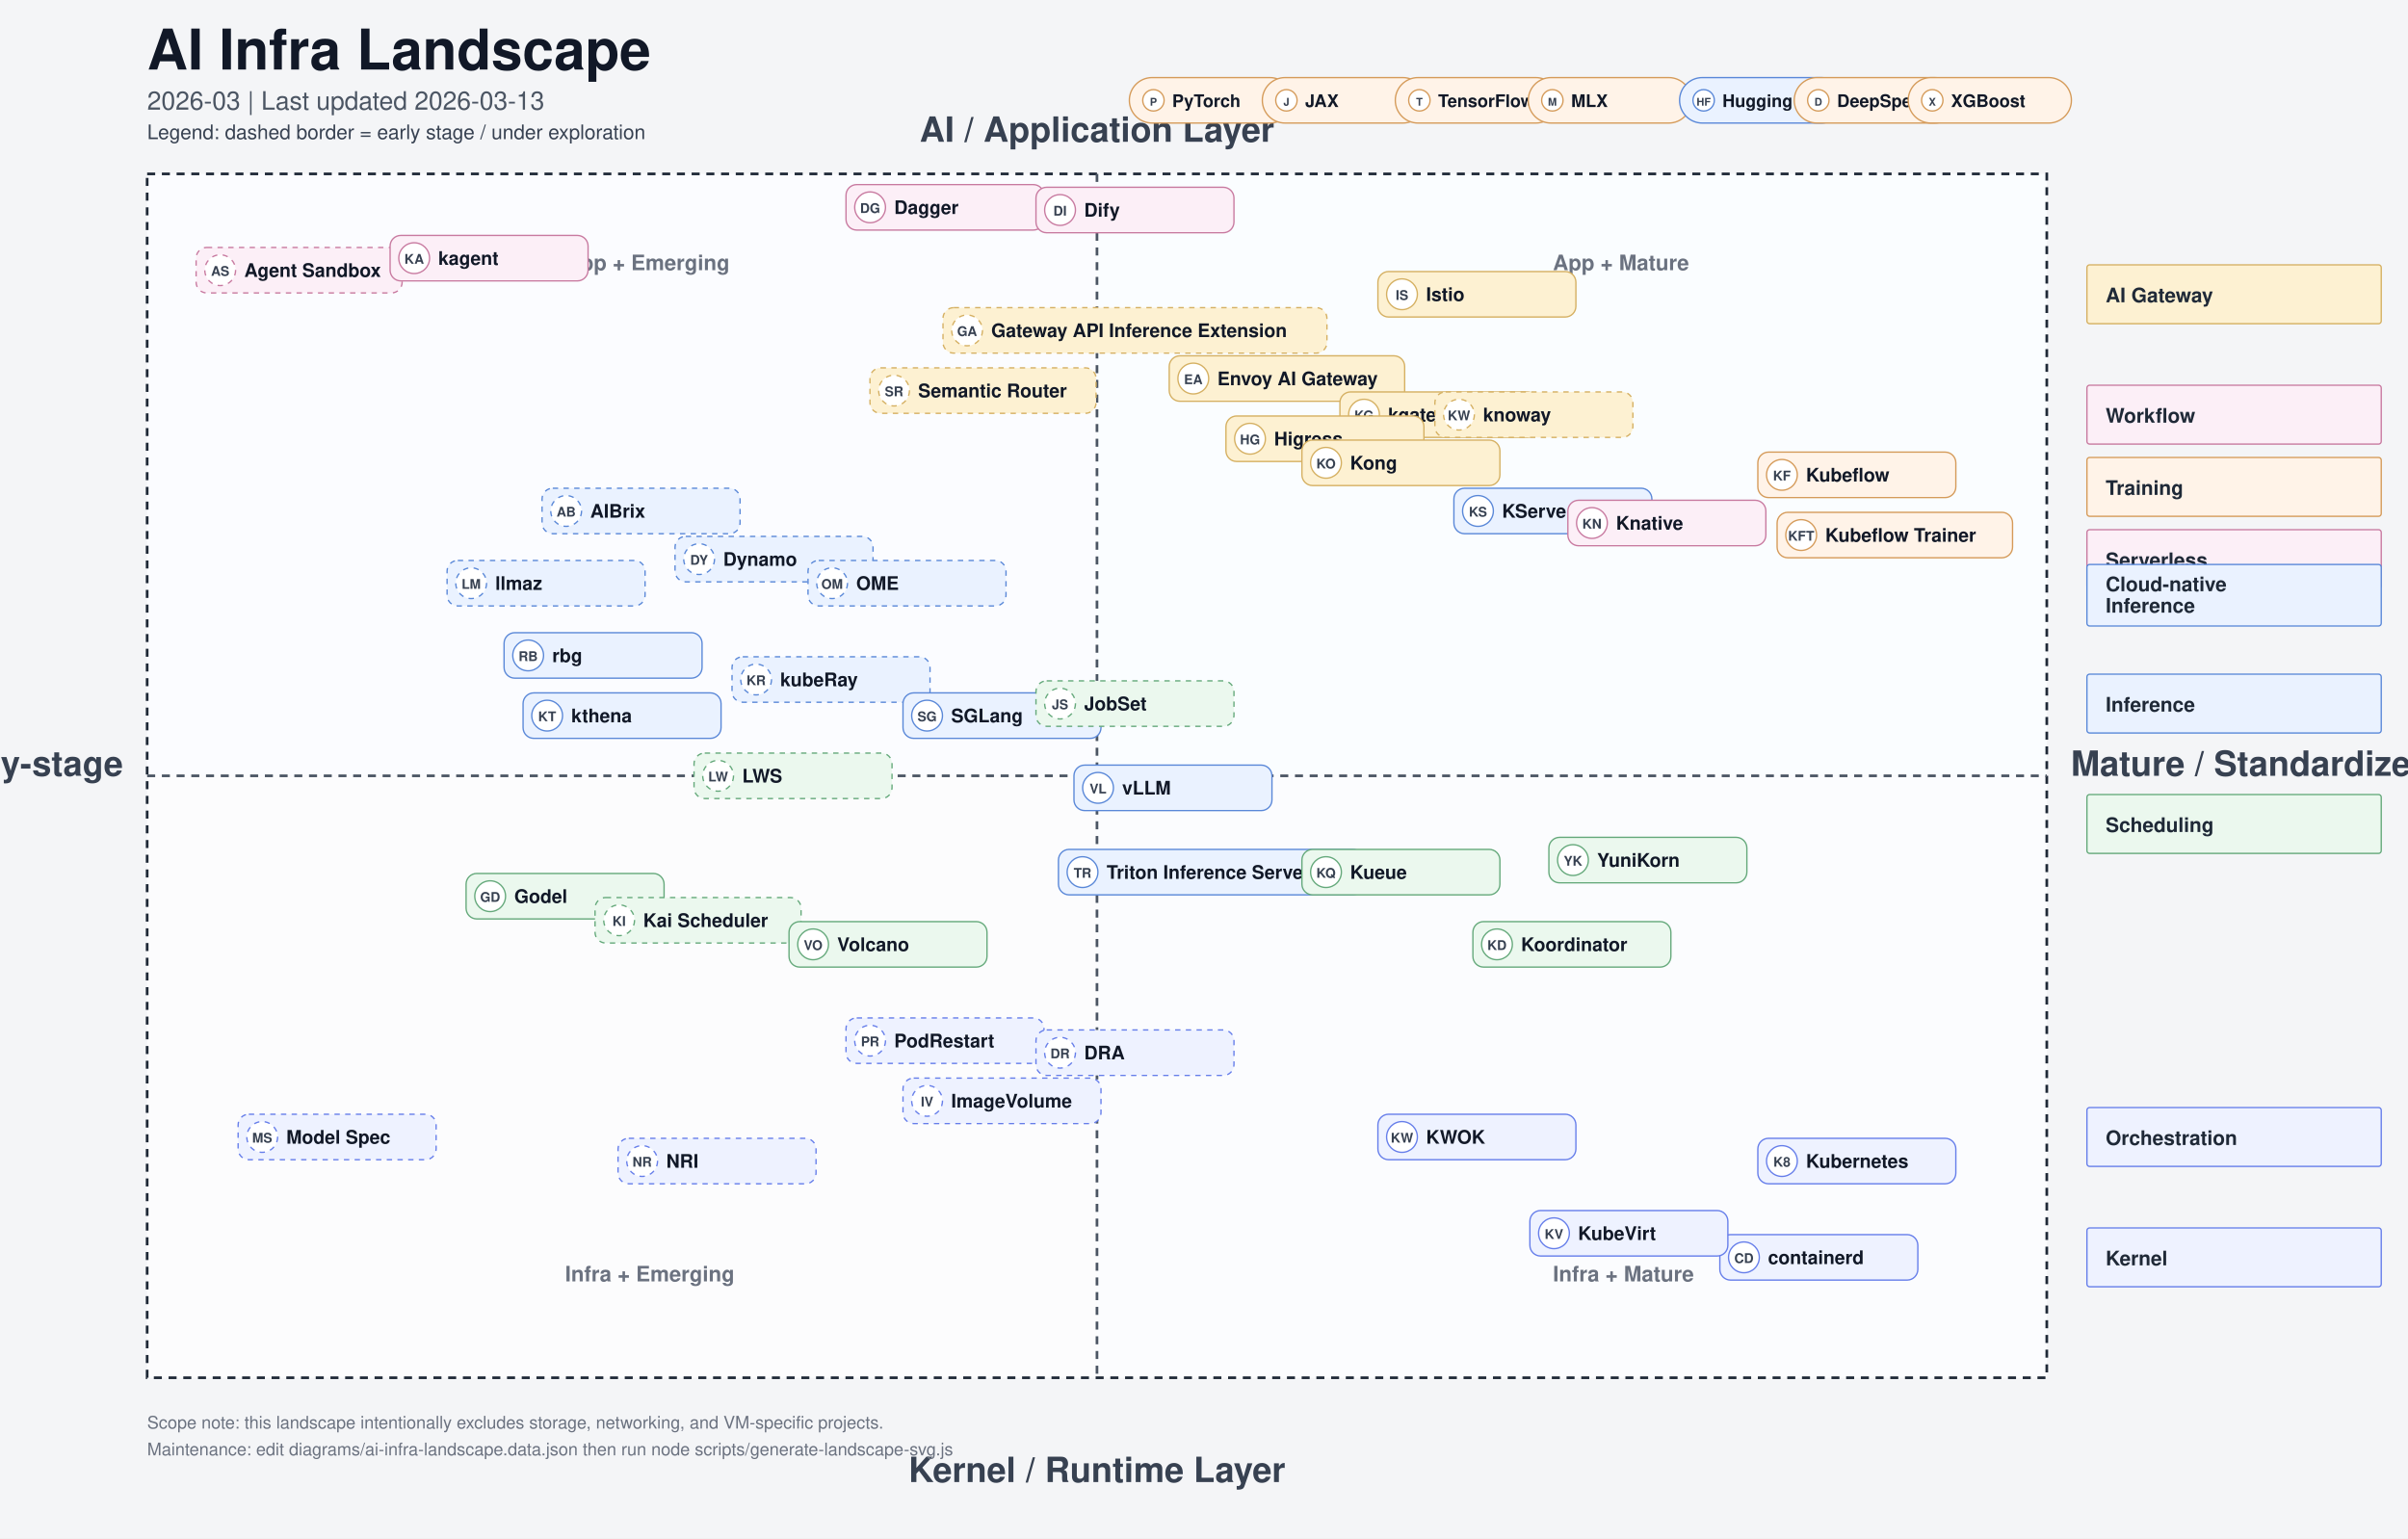
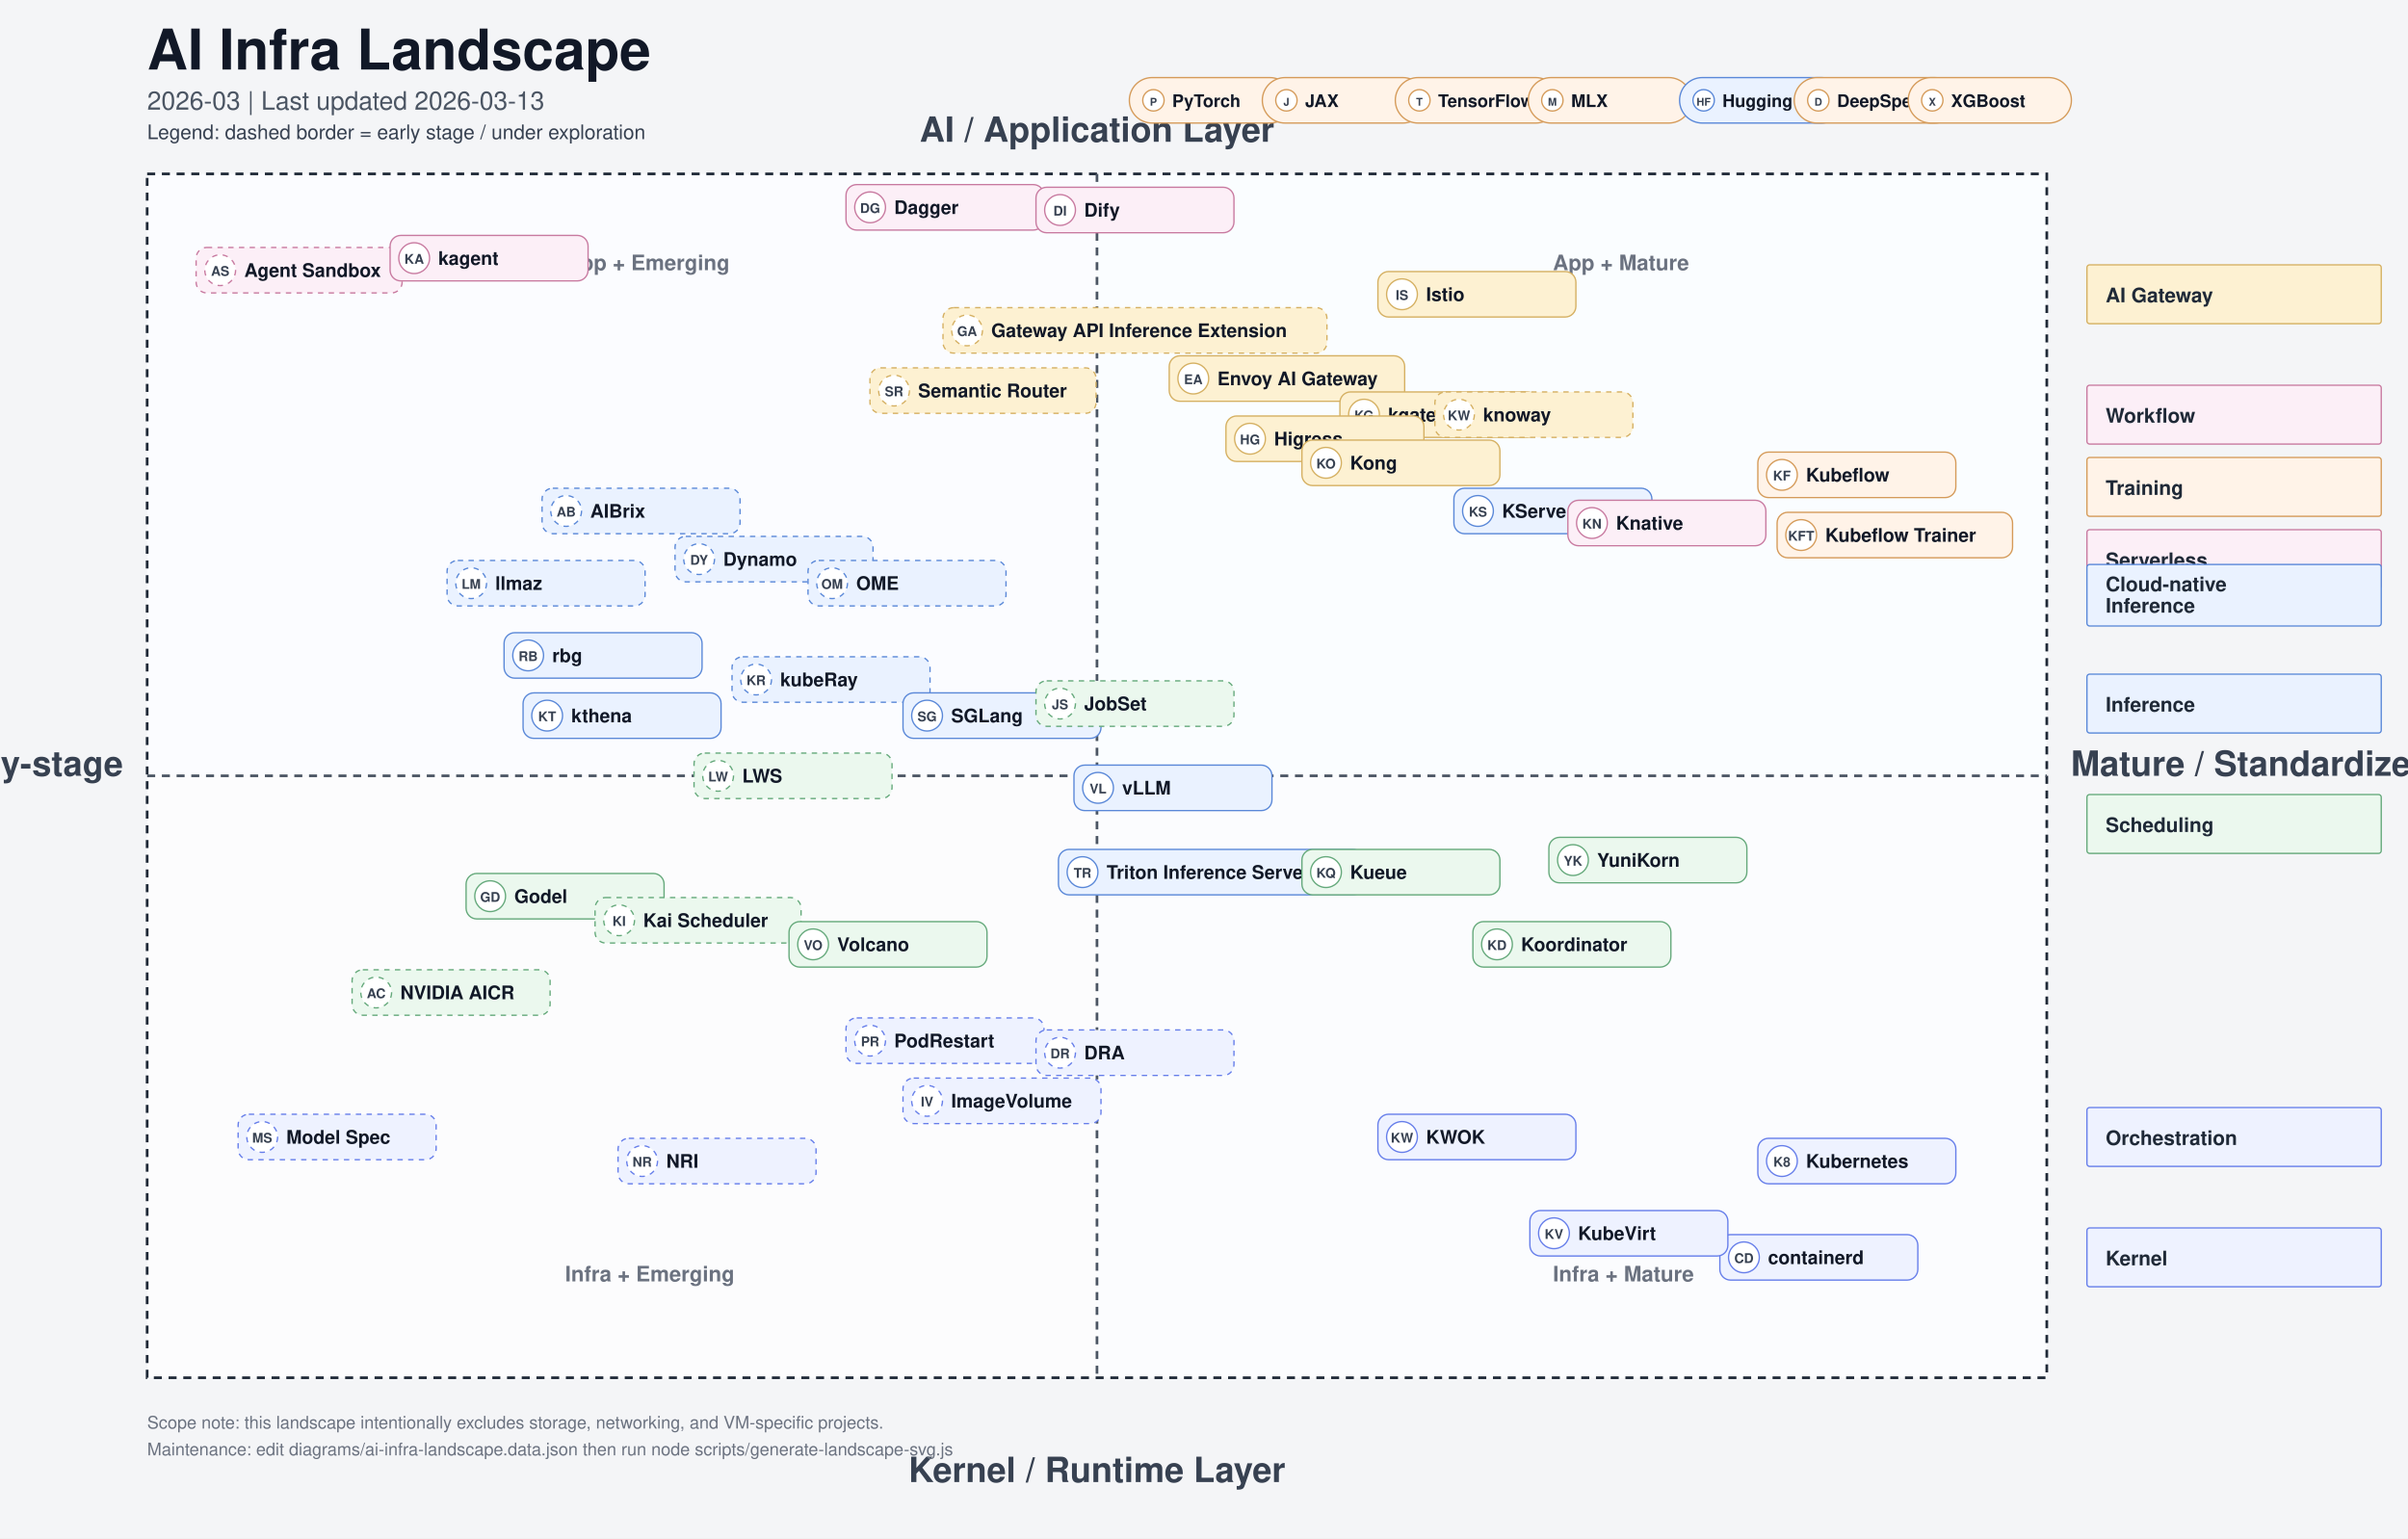
<svg xmlns="http://www.w3.org/2000/svg" width="1800" height="1150" viewBox="0 0 1800 1150" role="img" aria-labelledby="title desc">
  <defs>
    <style>
      .title { font: 700 42px ui-sans-serif, -apple-system, Segoe UI, Helvetica, Arial, sans-serif; fill: #111827; }
      .subtitle { font: 500 19px ui-sans-serif, -apple-system, Segoe UI, Helvetica, Arial, sans-serif; fill: #4b5563; }
      .axis-label { font: 600 26px ui-sans-serif, -apple-system, Segoe UI, Helvetica, Arial, sans-serif; fill: #374151; }
      .quad-label { font: 600 16px ui-sans-serif, -apple-system, Segoe UI, Helvetica, Arial, sans-serif; fill: #6b7280; }
      .legend { font: 500 15px ui-sans-serif, -apple-system, Segoe UI, Helvetica, Arial, sans-serif; fill: #374151; }
      .project-label { font: 600 14px ui-sans-serif, -apple-system, Segoe UI, Helvetica, Arial, sans-serif; fill: #111827; }
      .logo { font: 700 10px ui-sans-serif, -apple-system, Segoe UI, Helvetica, Arial, sans-serif; fill: #374151; }
      .ecosystem-label { font: 600 13px ui-sans-serif, -apple-system, Segoe UI, Helvetica, Arial, sans-serif; fill: #111827; }
      .ecosystem-logo { font: 700 8px ui-sans-serif, -apple-system, Segoe UI, Helvetica, Arial, sans-serif; fill: #374151; }
      .note-label { font: 600 15px ui-sans-serif, -apple-system, Segoe UI, Helvetica, Arial, sans-serif; fill: #1f2937; }
      .project-early rect,
      .project-early circle { stroke-dasharray: 4 4; }
      .footer { font: 500 13px ui-sans-serif, -apple-system, Segoe UI, Helvetica, Arial, sans-serif; fill: #6b7280; }
    </style>
  </defs>
  <rect x="0" y="0" width="1800" height="1150" fill="#f4f5f7" />
  <text x="110" y="52" class="title">AI Infra Landscape</text>
  <text x="110" y="82" class="subtitle">2026-03 | Last updated 2026-03-13</text>
  <rect x="110" y="130" width="710" height="450" fill="#FBFCFF" />
  <rect x="820" y="130" width="710" height="450" fill="#FAFDFF" />
  <rect x="110" y="580" width="710" height="450" fill="#FCFCFD" />
  <rect x="820" y="580" width="710" height="450" fill="#FBFCFE" />
  <rect x="110" y="130" width="1420" height="900" fill="none" stroke="#1f2937" stroke-width="2" stroke-dasharray="6 5" />
  <line x1="820" y1="130" x2="820" y2="1030" stroke="#4b5563" stroke-width="2" stroke-dasharray="6 5" />
  <line x1="110" y1="580" x2="1530" y2="580" stroke="#4b5563" stroke-width="2" stroke-dasharray="6 5" />
  <text x="820" y="106" text-anchor="middle" class="axis-label">AI / Application Layer</text>
  <text x="820" y="1108" text-anchor="middle" class="axis-label">Kernel / Runtime Layer</text>
  <text x="92" y="580" text-anchor="end" class="axis-label">Prototype / Early-stage</text>
  <text x="1548" y="580" class="axis-label">Mature / Standardized</text>
  <text x="422.4" y="202" class="quad-label">App + Emerging</text>
  <text x="1160.8" y="202" class="quad-label">App + Mature</text>
  <text x="422.4" y="958" class="quad-label">Infra + Emerging</text>
  <text x="1160.8" y="958" class="quad-label">Infra + Mature</text>
  <text x="110" y="104" class="legend">Legend: dashed border = early stage / under exploration</text>
  <g class="ecosystem-item" transform="translate(844.2, 58)">
    <rect x="0" y="0" width="122" height="34" rx="17" fill="#FFF3E8" stroke="#D59B5A" />
    <circle cx="18" cy="17" r="8" fill="white" stroke="#D59B5A" />
    <text x="18" y="21" text-anchor="middle" class="ecosystem-logo">P</text>
    <text x="32" y="22" class="ecosystem-label">PyTorch</text>
  </g>
  <g class="ecosystem-item" transform="translate(943.6, 58)">
    <rect x="0" y="0" width="122" height="34" rx="17" fill="#FFF3E8" stroke="#D59B5A" />
    <circle cx="18" cy="17" r="8" fill="white" stroke="#D59B5A" />
    <text x="18" y="21" text-anchor="middle" class="ecosystem-logo">J</text>
    <text x="32" y="22" class="ecosystem-label">JAX</text>
  </g>
  <g class="ecosystem-item" transform="translate(1043.0, 58)">
    <rect x="0" y="0" width="122" height="34" rx="17" fill="#FFF3E8" stroke="#D59B5A" />
    <circle cx="18" cy="17" r="8" fill="white" stroke="#D59B5A" />
    <text x="18" y="21" text-anchor="middle" class="ecosystem-logo">T</text>
    <text x="32" y="22" class="ecosystem-label">TensorFlow</text>
  </g>
  <g class="ecosystem-item" transform="translate(1142.4, 58)">
    <rect x="0" y="0" width="122" height="34" rx="17" fill="#FFF3E8" stroke="#D59B5A" />
    <circle cx="18" cy="17" r="8" fill="white" stroke="#D59B5A" />
    <text x="18" y="21" text-anchor="middle" class="ecosystem-logo">M</text>
    <text x="32" y="22" class="ecosystem-label">MLX</text>
  </g>
  <g class="ecosystem-item" transform="translate(1255.5, 58)">
    <rect x="0" y="0" width="123" height="34" rx="17" fill="#EAF2FF" stroke="#5A88D8" />
    <circle cx="18" cy="17" r="8" fill="white" stroke="#5A88D8" />
    <text x="18" y="21" text-anchor="middle" class="ecosystem-logo">HF</text>
    <text x="32" y="22" class="ecosystem-label">Hugging Face</text>
  </g>
  <g class="ecosystem-item" transform="translate(1341.2, 58)">
    <rect x="0" y="0" width="122" height="34" rx="17" fill="#FFF3E8" stroke="#D59B5A" />
    <circle cx="18" cy="17" r="8" fill="white" stroke="#D59B5A" />
    <text x="18" y="21" text-anchor="middle" class="ecosystem-logo">D</text>
    <text x="32" y="22" class="ecosystem-label">DeepSpeed</text>
  </g>
  <g class="ecosystem-item" transform="translate(1426.4, 58)">
    <rect x="0" y="0" width="122" height="34" rx="17" fill="#FFF3E8" stroke="#D59B5A" />
    <circle cx="18" cy="17" r="8" fill="white" stroke="#D59B5A" />
    <text x="18" y="21" text-anchor="middle" class="ecosystem-logo">X</text>
    <text x="32" y="22" class="ecosystem-label">XGBoost</text>
  </g>
  <g class="project project-early" data-name="Agent Sandbox">
    <rect x="146.6" y="185.0" width="154" height="34" rx="8" fill="#FCEFF7" stroke="#C87AA0" />
    <circle cx="164.6" cy="202.0" r="11.5" fill="white" stroke="#C87AA0" />
    <text x="164.6" y="206.2" text-anchor="middle" class="logo">AS</text>
    <text x="182.6" y="207.0" class="project-label">Agent Sandbox</text>
  </g>
  <g class="project" data-name="kagent">
    <rect x="291.6" y="176.0" width="148" height="34" rx="8" fill="#FCEFF7" stroke="#C87AA0" />
    <circle cx="309.6" cy="193.0" r="11.5" fill="white" stroke="#C87AA0" />
    <text x="309.6" y="197.2" text-anchor="middle" class="logo">KA</text>
    <text x="327.6" y="198.0" class="project-label">kagent</text>
  </g>
  <g class="project" data-name="Dagger">
    <rect x="632.4" y="138.0" width="148" height="34" rx="8" fill="#FCEFF7" stroke="#C87AA0" />
    <circle cx="650.4" cy="155.0" r="11.5" fill="white" stroke="#C87AA0" />
    <text x="650.4" y="159.2" text-anchor="middle" class="logo">DG</text>
    <text x="668.4" y="160.0" class="project-label">Dagger</text>
  </g>
  <g class="project" data-name="Dify">
    <rect x="774.4" y="140.0" width="148" height="34" rx="8" fill="#FCEFF7" stroke="#C87AA0" />
    <circle cx="792.4" cy="157.0" r="11.5" fill="white" stroke="#C87AA0" />
    <text x="792.4" y="161.2" text-anchor="middle" class="logo">DI</text>
    <text x="810.4" y="162.0" class="project-label">Dify</text>
  </g>
  <g class="project project-early" data-name="AIBrix">
    <rect x="405.2" y="365.0" width="148" height="34" rx="8" fill="#EAF2FF" stroke="#5A88D8" />
    <circle cx="423.2" cy="382.0" r="11.5" fill="white" stroke="#5A88D8" />
    <text x="423.2" y="386.2" text-anchor="middle" class="logo">AB</text>
    <text x="441.2" y="387.0" class="project-label">AIBrix</text>
  </g>
  <g class="project project-early" data-name="Dynamo">
    <rect x="504.6" y="401.0" width="148" height="34" rx="8" fill="#EAF2FF" stroke="#5A88D8" />
    <circle cx="522.6" cy="418.0" r="11.5" fill="white" stroke="#5A88D8" />
    <text x="522.6" y="422.2" text-anchor="middle" class="logo">DY</text>
    <text x="540.6" y="423.0" class="project-label">Dynamo</text>
  </g>
  <g class="project project-early" data-name="OME">
    <rect x="604.0" y="419.0" width="148" height="34" rx="8" fill="#EAF2FF" stroke="#5A88D8" />
    <circle cx="622.0" cy="436.0" r="11.5" fill="white" stroke="#5A88D8" />
    <text x="622.0" y="440.2" text-anchor="middle" class="logo">OM</text>
    <text x="640.0" y="441.0" class="project-label">OME</text>
  </g>
  <g class="project project-early" data-name="llmaz">
    <rect x="334.2" y="419.0" width="148" height="34" rx="8" fill="#EAF2FF" stroke="#5A88D8" />
    <circle cx="352.2" cy="436.0" r="11.5" fill="white" stroke="#5A88D8" />
    <text x="352.2" y="440.2" text-anchor="middle" class="logo">LM</text>
    <text x="370.2" y="441.0" class="project-label">llmaz</text>
  </g>
  <g class="project" data-name="rbg">
    <rect x="376.8" y="473.0" width="148" height="34" rx="8" fill="#EAF2FF" stroke="#5A88D8" />
    <circle cx="394.8" cy="490.0" r="11.5" fill="white" stroke="#5A88D8" />
    <text x="394.8" y="494.2" text-anchor="middle" class="logo">RB</text>
    <text x="412.8" y="495.0" class="project-label">rbg</text>
  </g>
  <g class="project" data-name="kthena">
    <rect x="391.0" y="518.0" width="148" height="34" rx="8" fill="#EAF2FF" stroke="#5A88D8" />
    <circle cx="409.0" cy="535.0" r="11.5" fill="white" stroke="#5A88D8" />
    <text x="409.0" y="539.2" text-anchor="middle" class="logo">KT</text>
    <text x="427.0" y="540.0" class="project-label">kthena</text>
  </g>
  <g class="project project-early" data-name="kubeRay">
    <rect x="547.2" y="491.0" width="148" height="34" rx="8" fill="#EAF2FF" stroke="#5A88D8" />
    <circle cx="565.2" cy="508.0" r="11.5" fill="white" stroke="#5A88D8" />
    <text x="565.2" y="512.2" text-anchor="middle" class="logo">KR</text>
    <text x="583.2" y="513.0" class="project-label">kubeRay</text>
  </g>
  <g class="project project-early" data-name="Semantic Router">
    <rect x="650.3" y="275.0" width="169" height="34" rx="8" fill="#FDF1D2" stroke="#D5B062" />
    <circle cx="668.3" cy="292.0" r="11.5" fill="white" stroke="#D5B062" />
    <text x="668.3" y="296.2" text-anchor="middle" class="logo">SR</text>
    <text x="686.3" y="297.0" class="project-label">Semantic Router</text>
  </g>
  <g class="project project-early" data-name="Gateway API Inference Extension">
    <rect x="704.9" y="230.0" width="287" height="34" rx="8" fill="#FDF1D2" stroke="#D5B062" />
    <circle cx="722.9" cy="247.0" r="11.5" fill="white" stroke="#D5B062" />
    <text x="722.9" y="251.2" text-anchor="middle" class="logo">GA</text>
    <text x="740.9" y="252.0" class="project-label">Gateway API Inference Extension</text>
  </g>
  <g class="project" data-name="Envoy AI Gateway">
    <rect x="874.0" y="266.0" width="176" height="34" rx="8" fill="#FDF1D2" stroke="#D5B062" />
    <circle cx="892.0" cy="283.0" r="11.5" fill="white" stroke="#D5B062" />
    <text x="892.0" y="287.2" text-anchor="middle" class="logo">EA</text>
    <text x="910.0" y="288.0" class="project-label">Envoy AI Gateway</text>
  </g>
  <g class="project" data-name="kgateway">
    <rect x="1001.6" y="293.0" width="148" height="34" rx="8" fill="#FDF1D2" stroke="#D5B062" />
    <circle cx="1019.6" cy="310.0" r="11.5" fill="white" stroke="#D5B062" />
    <text x="1019.6" y="314.2" text-anchor="middle" class="logo">KG</text>
    <text x="1037.6" y="315.0" class="project-label">kgateway</text>
  </g>
  <g class="project project-early" data-name="knoway">
    <rect x="1072.6" y="293.0" width="148" height="34" rx="8" fill="#FDF1D2" stroke="#D5B062" />
    <circle cx="1090.6" cy="310.0" r="11.5" fill="white" stroke="#D5B062" />
    <text x="1090.6" y="314.2" text-anchor="middle" class="logo">KW</text>
    <text x="1108.6" y="315.0" class="project-label">knoway</text>
  </g>
  <g class="project" data-name="Higress">
    <rect x="916.4" y="311.0" width="148" height="34" rx="8" fill="#FDF1D2" stroke="#D5B062" />
    <circle cx="934.4" cy="328.0" r="11.5" fill="white" stroke="#D5B062" />
    <text x="934.4" y="332.2" text-anchor="middle" class="logo">HG</text>
    <text x="952.4" y="333.0" class="project-label">Higress</text>
  </g>
  <g class="project" data-name="Kong">
    <rect x="973.2" y="329.0" width="148" height="34" rx="8" fill="#FDF1D2" stroke="#D5B062" />
    <circle cx="991.2" cy="346.0" r="11.5" fill="white" stroke="#D5B062" />
    <text x="991.2" y="350.2" text-anchor="middle" class="logo">KO</text>
    <text x="1009.2" y="351.0" class="project-label">Kong</text>
  </g>
  <g class="project" data-name="Istio">
    <rect x="1030.0" y="203.0" width="148" height="34" rx="8" fill="#FDF1D2" stroke="#D5B062" />
    <circle cx="1048.0" cy="220.0" r="11.5" fill="white" stroke="#D5B062" />
    <text x="1048.0" y="224.2" text-anchor="middle" class="logo">IS</text>
    <text x="1066.0" y="225.0" class="project-label">Istio</text>
  </g>
  <g class="project" data-name="KServe">
    <rect x="1086.8" y="365.0" width="148" height="34" rx="8" fill="#EAF2FF" stroke="#5A88D8" />
    <circle cx="1104.8" cy="382.0" r="11.5" fill="white" stroke="#5A88D8" />
    <text x="1104.8" y="386.2" text-anchor="middle" class="logo">KS</text>
    <text x="1122.8" y="387.0" class="project-label">KServe</text>
  </g>
  <g class="project" data-name="Knative">
    <rect x="1172.0" y="374.0" width="148" height="34" rx="8" fill="#FCEFF7" stroke="#C87AA0" />
    <circle cx="1190.0" cy="391.0" r="11.5" fill="white" stroke="#C87AA0" />
    <text x="1190.0" y="395.2" text-anchor="middle" class="logo">KN</text>
    <text x="1208.0" y="396.0" class="project-label">Knative</text>
  </g>
  <g class="project" data-name="Kubeflow">
    <rect x="1314.0" y="338.0" width="148" height="34" rx="8" fill="#FFF3E8" stroke="#D59B5A" />
    <circle cx="1332.0" cy="355.0" r="11.5" fill="white" stroke="#D59B5A" />
    <text x="1332.0" y="359.2" text-anchor="middle" class="logo">KF</text>
    <text x="1350.0" y="360.0" class="project-label">Kubeflow</text>
  </g>
  <g class="project" data-name="Kubeflow Trainer">
    <rect x="1328.4" y="383.0" width="176" height="34" rx="8" fill="#FFF3E8" stroke="#D59B5A" />
    <circle cx="1346.4" cy="400.0" r="11.5" fill="white" stroke="#D59B5A" />
    <text x="1346.4" y="404.2" text-anchor="middle" class="logo">KFT</text>
    <text x="1364.4" y="405.0" class="project-label">Kubeflow Trainer</text>
  </g>
  <g class="project" data-name="SGLang">
    <rect x="675.0" y="518.0" width="148" height="34" rx="8" fill="#EAF2FF" stroke="#5A88D8" />
    <circle cx="693.0" cy="535.0" r="11.5" fill="white" stroke="#5A88D8" />
    <text x="693.0" y="539.2" text-anchor="middle" class="logo">SG</text>
    <text x="711.0" y="540.0" class="project-label">SGLang</text>
  </g>
  <g class="project" data-name="vLLM">
    <rect x="802.8" y="572.0" width="148" height="34" rx="8" fill="#EAF2FF" stroke="#5A88D8" />
    <circle cx="820.8" cy="589.0" r="11.5" fill="white" stroke="#5A88D8" />
    <text x="820.8" y="593.2" text-anchor="middle" class="logo">VL</text>
    <text x="838.8" y="594.0" class="project-label">vLLM</text>
  </g>
  <g class="project" data-name="Triton Inference Server">
    <rect x="791.2" y="635.0" width="228" height="34" rx="8" fill="#EAF2FF" stroke="#5A88D8" />
    <circle cx="809.2" cy="652.0" r="11.5" fill="white" stroke="#5A88D8" />
    <text x="809.2" y="656.2" text-anchor="middle" class="logo">TR</text>
    <text x="827.2" y="657.0" class="project-label">Triton Inference Server</text>
  </g>
  <g class="project project-early" data-name="LWS">
    <rect x="518.8" y="563.0" width="148" height="34" rx="8" fill="#EBF8EE" stroke="#65A97B" />
    <circle cx="536.8" cy="580.0" r="11.5" fill="white" stroke="#65A97B" />
    <text x="536.8" y="584.2" text-anchor="middle" class="logo">LW</text>
    <text x="554.8" y="585.0" class="project-label">LWS</text>
  </g>
  <g class="project project-early" data-name="JobSet">
    <rect x="774.4" y="509.0" width="148" height="34" rx="8" fill="#EBF8EE" stroke="#65A97B" />
    <circle cx="792.4" cy="526.0" r="11.5" fill="white" stroke="#65A97B" />
    <text x="792.4" y="530.2" text-anchor="middle" class="logo">JS</text>
    <text x="810.4" y="531.0" class="project-label">JobSet</text>
  </g>
  <g class="project" data-name="Godel">
    <rect x="348.4" y="653.0" width="148" height="34" rx="8" fill="#EBF8EE" stroke="#65A97B" />
    <circle cx="366.4" cy="670.0" r="11.5" fill="white" stroke="#65A97B" />
    <text x="366.4" y="674.2" text-anchor="middle" class="logo">GD</text>
    <text x="384.4" y="675.0" class="project-label">Godel</text>
  </g>
  <g class="project project-early" data-name="Kai Scheduler">
    <rect x="444.8" y="671.0" width="154" height="34" rx="8" fill="#EBF8EE" stroke="#65A97B" />
    <circle cx="462.8" cy="688.0" r="11.5" fill="white" stroke="#65A97B" />
    <text x="462.8" y="692.2" text-anchor="middle" class="logo">KI</text>
    <text x="480.8" y="693.0" class="project-label">Kai Scheduler</text>
  </g>
  <g class="project" data-name="Volcano">
    <rect x="589.8" y="689.0" width="148" height="34" rx="8" fill="#EBF8EE" stroke="#65A97B" />
    <circle cx="607.8" cy="706.0" r="11.5" fill="white" stroke="#65A97B" />
    <text x="607.8" y="710.2" text-anchor="middle" class="logo">VO</text>
    <text x="625.8" y="711.0" class="project-label">Volcano</text>
  </g>
  <g class="project" data-name="Kueue">
    <rect x="973.2" y="635.0" width="148" height="34" rx="8" fill="#EBF8EE" stroke="#65A97B" />
    <circle cx="991.2" cy="652.0" r="11.5" fill="white" stroke="#65A97B" />
    <text x="991.2" y="656.2" text-anchor="middle" class="logo">KQ</text>
    <text x="1009.2" y="657.0" class="project-label">Kueue</text>
  </g>
  <g class="project" data-name="YuniKorn">
    <rect x="1157.8" y="626.0" width="148" height="34" rx="8" fill="#EBF8EE" stroke="#65A97B" />
    <circle cx="1175.8" cy="643.0" r="11.5" fill="white" stroke="#65A97B" />
    <text x="1175.8" y="647.2" text-anchor="middle" class="logo">YK</text>
    <text x="1193.8" y="648.0" class="project-label">YuniKorn</text>
  </g>
  <g class="project" data-name="Koordinator">
    <rect x="1101.0" y="689.0" width="148" height="34" rx="8" fill="#EBF8EE" stroke="#65A97B" />
    <circle cx="1119.0" cy="706.0" r="11.5" fill="white" stroke="#65A97B" />
    <text x="1119.0" y="710.2" text-anchor="middle" class="logo">KD</text>
    <text x="1137.0" y="711.0" class="project-label">Koordinator</text>
  </g>
  <g class="project project-early" data-name="PodRestart">
    <rect x="632.4" y="761.0" width="148" height="34" rx="8" fill="#EEF2FF" stroke="#667EEA" />
    <circle cx="650.4" cy="778.0" r="11.5" fill="white" stroke="#667EEA" />
    <text x="650.4" y="782.2" text-anchor="middle" class="logo">PR</text>
    <text x="668.4" y="783.0" class="project-label">PodRestart</text>
  </g>
  <g class="project project-early" data-name="ImageVolume">
    <rect x="675.0" y="806.0" width="148" height="34" rx="8" fill="#EEF2FF" stroke="#667EEA" />
    <circle cx="693.0" cy="823.0" r="11.5" fill="white" stroke="#667EEA" />
    <text x="693.0" y="827.2" text-anchor="middle" class="logo">IV</text>
    <text x="711.0" y="828.0" class="project-label">ImageVolume</text>
  </g>
  <g class="project project-early" data-name="DRA">
    <rect x="774.4" y="770.0" width="148" height="34" rx="8" fill="#EEF2FF" stroke="#667EEA" />
    <circle cx="792.4" cy="787.0" r="11.5" fill="white" stroke="#667EEA" />
    <text x="792.4" y="791.2" text-anchor="middle" class="logo">DR</text>
    <text x="810.4" y="792.0" class="project-label">DRA</text>
  </g>
  <g class="project project-early" data-name="NRI">
    <rect x="462.0" y="851.0" width="148" height="34" rx="8" fill="#EEF2FF" stroke="#667EEA" />
    <circle cx="480.0" cy="868.0" r="11.5" fill="white" stroke="#667EEA" />
    <text x="480.0" y="872.2" text-anchor="middle" class="logo">NR</text>
    <text x="498.0" y="873.0" class="project-label">NRI</text>
  </g>
  <g class="project project-early" data-name="Model Spec">
    <rect x="178.0" y="833.0" width="148" height="34" rx="8" fill="#EEF2FF" stroke="#667EEA" />
    <circle cx="196.0" cy="850.0" r="11.5" fill="white" stroke="#667EEA" />
    <text x="196.0" y="854.2" text-anchor="middle" class="logo">MS</text>
    <text x="214.0" y="855.0" class="project-label">Model Spec</text>
  </g>
  <g class="project" data-name="KWOK">
    <rect x="1030.0" y="833.0" width="148" height="34" rx="8" fill="#EEF2FF" stroke="#667EEA" />
    <circle cx="1048.0" cy="850.0" r="11.5" fill="white" stroke="#667EEA" />
    <text x="1048.0" y="854.2" text-anchor="middle" class="logo">KW</text>
    <text x="1066.0" y="855.0" class="project-label">KWOK</text>
  </g>
  <g class="project" data-name="Kubernetes">
    <rect x="1314.0" y="851.0" width="148" height="34" rx="8" fill="#EEF2FF" stroke="#667EEA" />
    <circle cx="1332.0" cy="868.0" r="11.5" fill="white" stroke="#667EEA" />
    <text x="1332.0" y="872.2" text-anchor="middle" class="logo">K8</text>
    <text x="1350.0" y="873.0" class="project-label">Kubernetes</text>
  </g>
  <g class="project" data-name="containerd">
    <rect x="1285.6" y="923.0" width="148" height="34" rx="8" fill="#EEF2FF" stroke="#667EEA" />
    <circle cx="1303.6" cy="940.0" r="11.5" fill="white" stroke="#667EEA" />
    <text x="1303.6" y="944.2" text-anchor="middle" class="logo">CD</text>
    <text x="1321.6" y="945.0" class="project-label">containerd</text>
  </g>
  <g class="project" data-name="KubeVirt">
    <rect x="1143.6" y="905.0" width="148" height="34" rx="8" fill="#EEF2FF" stroke="#667EEA" />
    <circle cx="1161.6" cy="922.0" r="11.5" fill="white" stroke="#667EEA" />
    <text x="1161.6" y="926.2" text-anchor="middle" class="logo">KV</text>
    <text x="1179.6" y="927.0" class="project-label">KubeVirt</text>
  </g>
+   <g class="project project-early" data-name="NVIDIA AICR">
+     <rect x="263.2" y="725.0" width="148" height="34" rx="8" fill="#EBF8EE" stroke="#65A97B" />
+     <circle cx="281.2" cy="742.0" r="11.5" fill="white" stroke="#65A97B" />
+     <text x="281.2" y="746.2" text-anchor="middle" class="logo">AC</text>
+     <text x="299.2" y="747.0" class="project-label">NVIDIA AICR</text>
+   </g>
  <g class="note" transform="translate(1560, 198)">
    <rect x="0" y="0" width="220" height="44" rx="2" fill="#FDF1D2" stroke="#D5B062" />
    <text class="note-label">
      <tspan x="14" y="28">AI Gateway</tspan>
    </text>
  </g>
  <g class="note" transform="translate(1560, 288)">
    <rect x="0" y="0" width="220" height="44" rx="2" fill="#FCEFF7" stroke="#C87AA0" />
    <text class="note-label">
      <tspan x="14" y="28">Workflow</tspan>
    </text>
  </g>
  <g class="note" transform="translate(1560, 342)">
    <rect x="0" y="0" width="220" height="44" rx="2" fill="#FFF3E8" stroke="#D59B5A" />
    <text class="note-label">
      <tspan x="14" y="28">Training</tspan>
    </text>
  </g>
  <g class="note" transform="translate(1560, 396)">
    <rect x="0" y="0" width="220" height="44" rx="2" fill="#FCEFF7" stroke="#C87AA0" />
    <text class="note-label">
      <tspan x="14" y="28">Serverless</tspan>
    </text>
  </g>
  <g class="note" transform="translate(1560, 422)">
    <rect x="0" y="0" width="220" height="46" rx="2" fill="#EAF2FF" stroke="#5A88D8" />
    <text class="note-label">
      <tspan x="14" y="20">Cloud-native</tspan>
      <tspan x="14" y="36">Inference</tspan>
    </text>
  </g>
  <g class="note" transform="translate(1560, 504)">
    <rect x="0" y="0" width="220" height="44" rx="2" fill="#EAF2FF" stroke="#5A88D8" />
    <text class="note-label">
      <tspan x="14" y="28">Inference</tspan>
    </text>
  </g>
  <g class="note" transform="translate(1560, 594)">
    <rect x="0" y="0" width="220" height="44" rx="2" fill="#EBF8EE" stroke="#65A97B" />
    <text class="note-label">
      <tspan x="14" y="28">Scheduling</tspan>
    </text>
  </g>
  <g class="note" transform="translate(1560, 828)">
    <rect x="0" y="0" width="220" height="44" rx="2" fill="#EEF2FF" stroke="#667EEA" />
    <text class="note-label">
      <tspan x="14" y="28">Orchestration</tspan>
    </text>
  </g>
  <g class="note" transform="translate(1560, 918)">
    <rect x="0" y="0" width="220" height="44" rx="2" fill="#EEF2FF" stroke="#667EEA" />
    <text class="note-label">
      <tspan x="14" y="28">Kernel</tspan>
    </text>
  </g>
  <text x="110" y="1068" class="footer">Scope note: this landscape intentionally excludes storage, networking, and VM-specific projects.</text>
  <text x="110" y="1088" class="footer">Maintenance: edit diagrams/ai-infra-landscape.data.json then run node scripts/generate-landscape-svg.js</text>
</svg>
